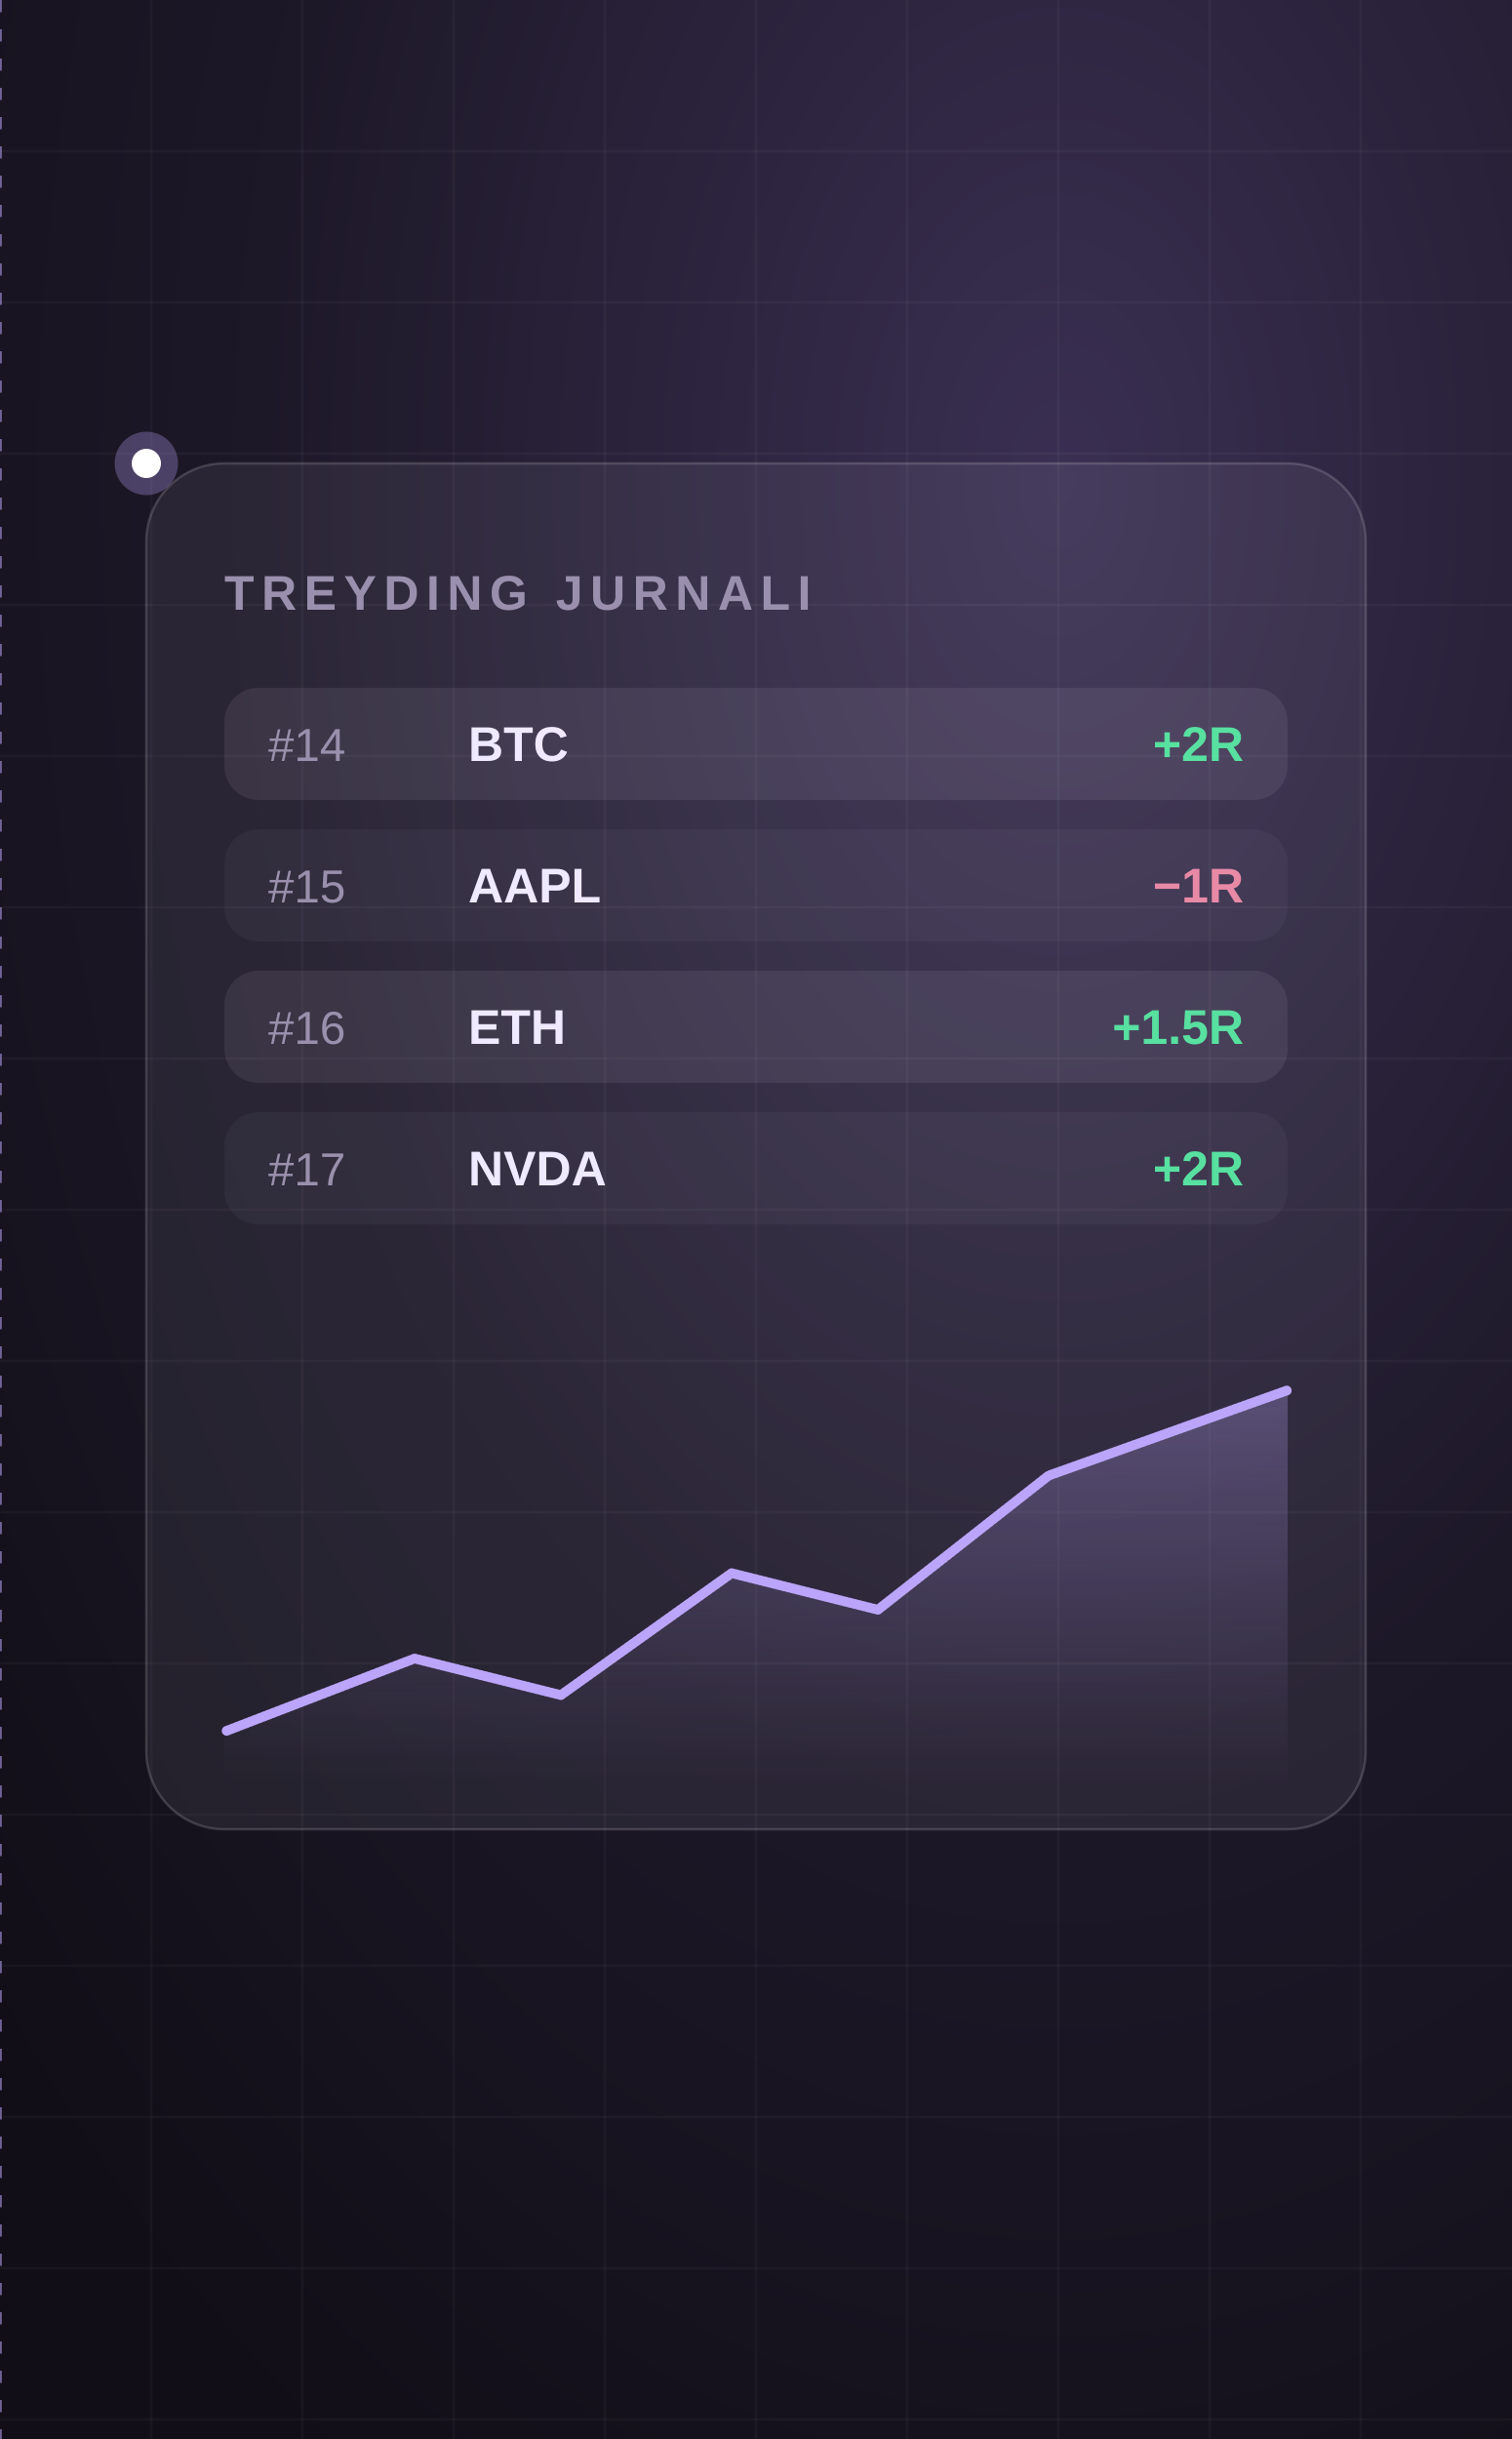
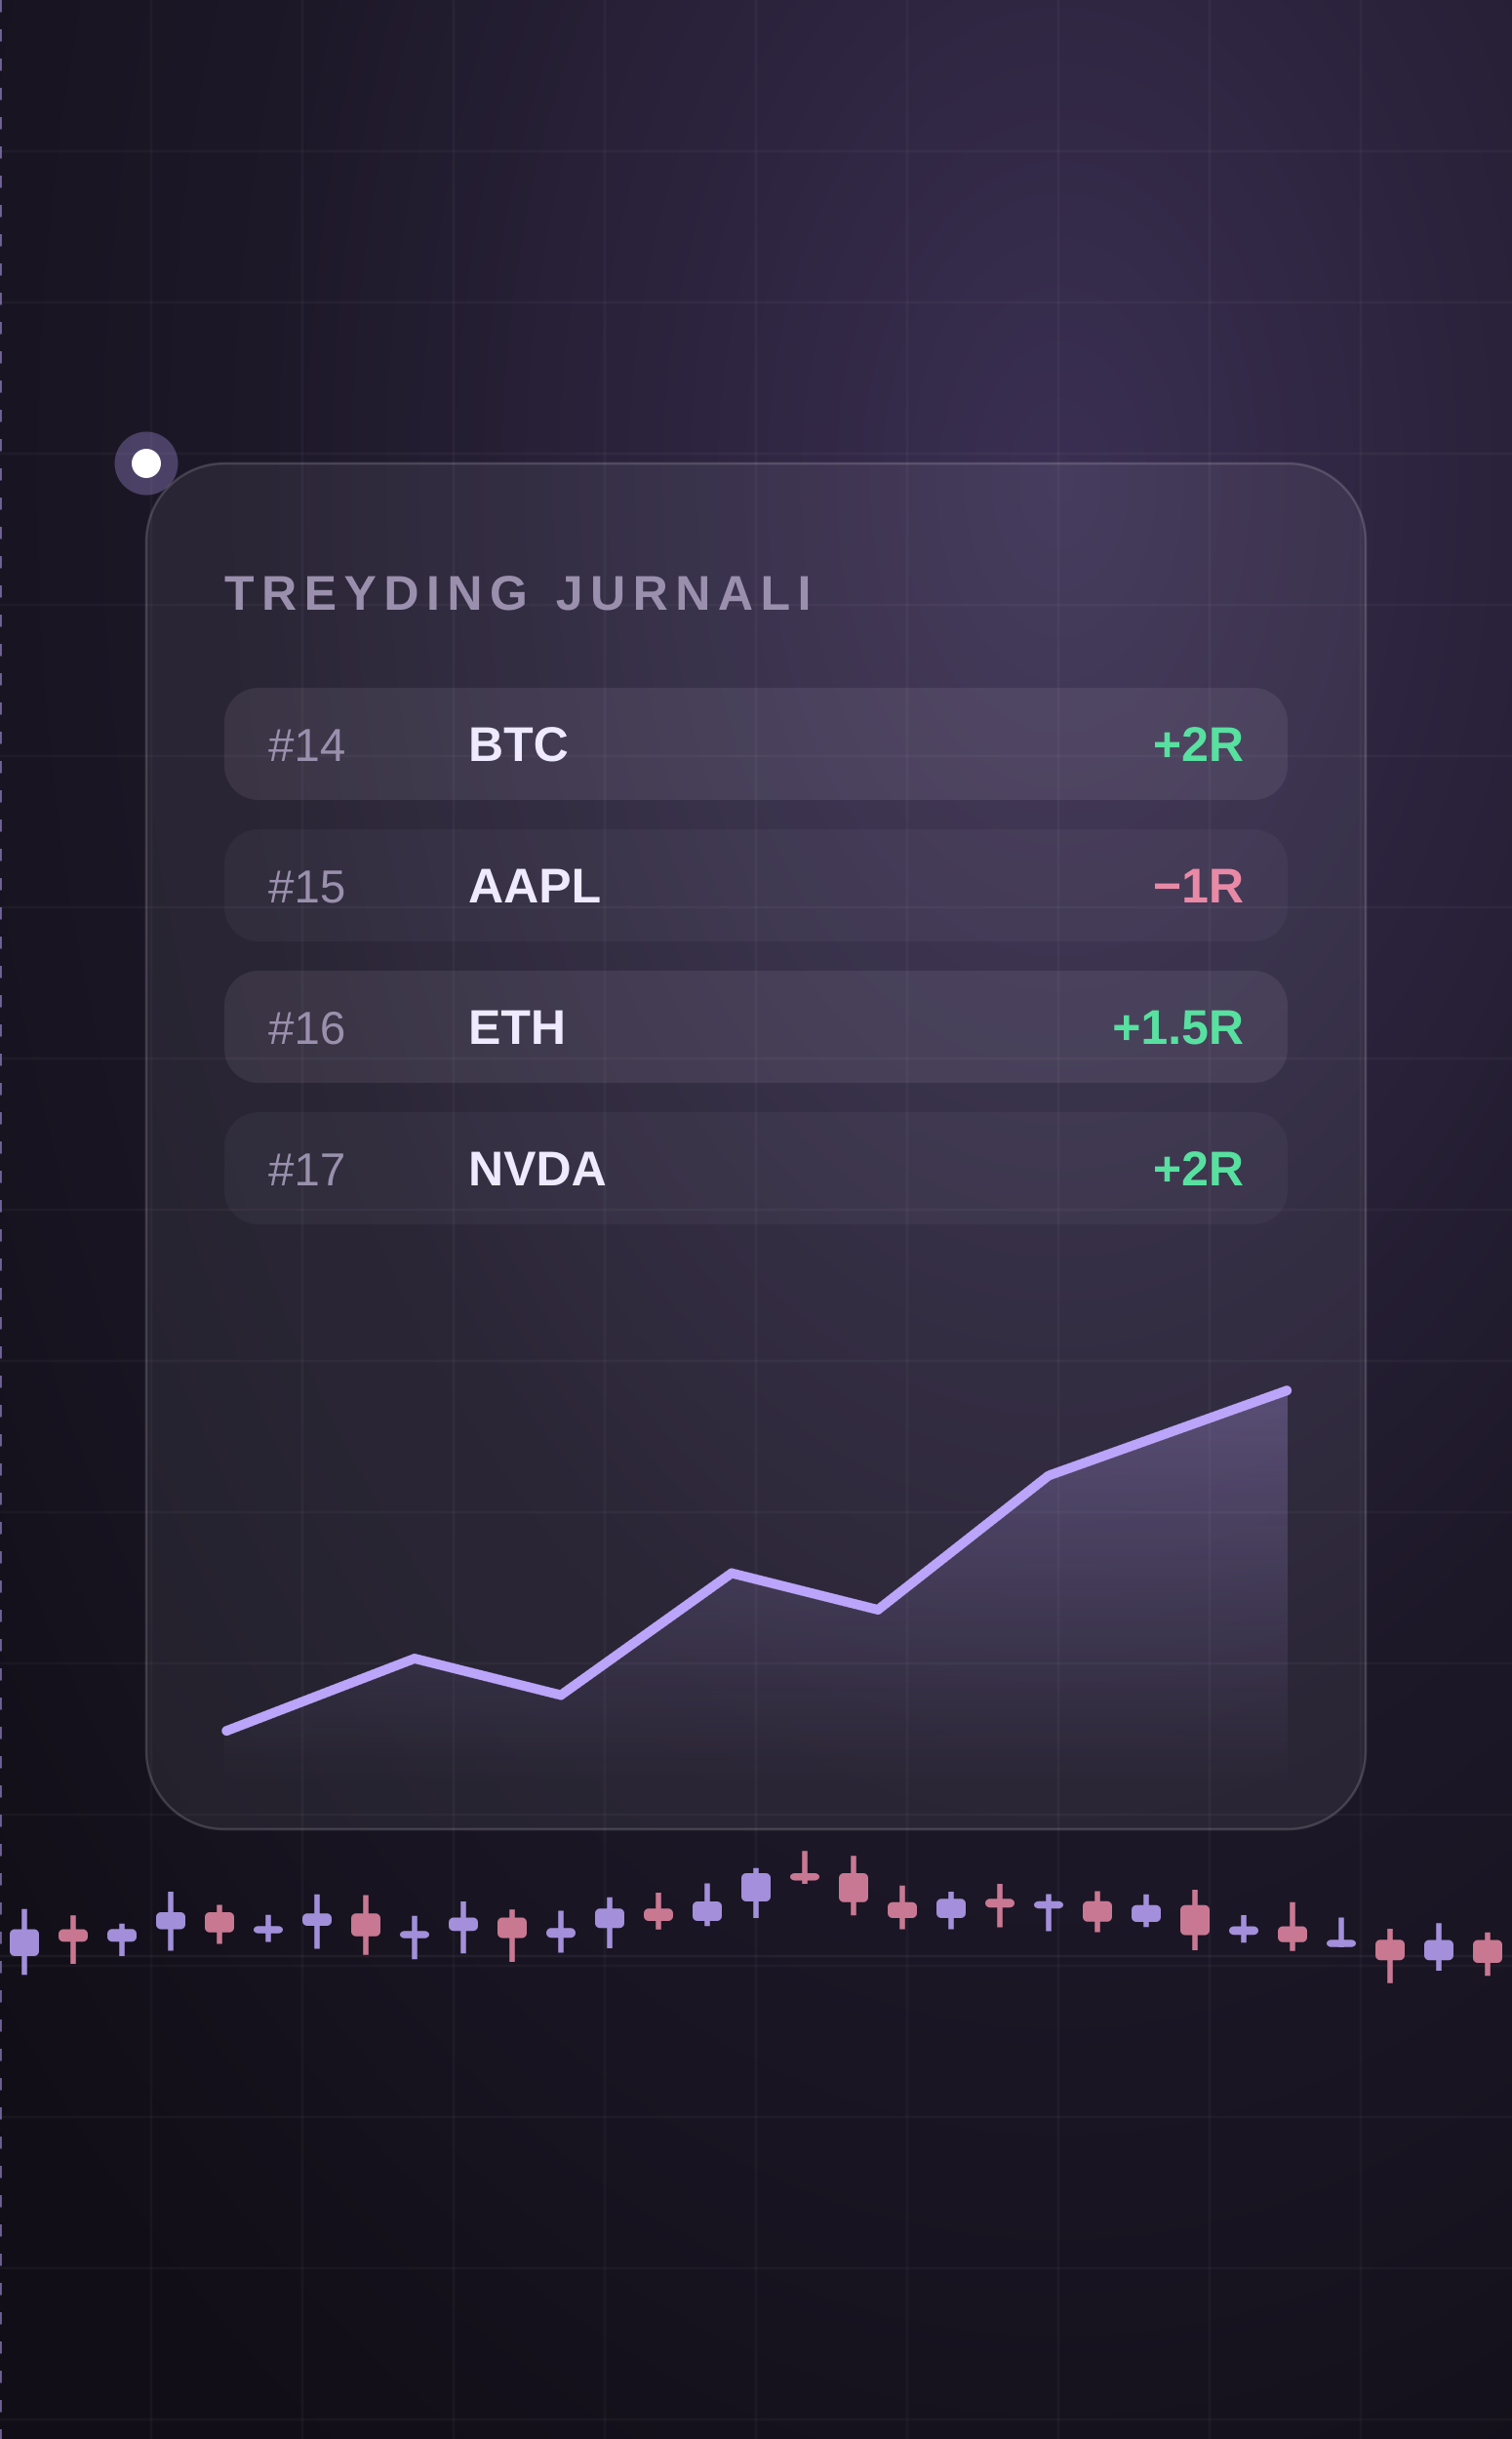
<svg xmlns="http://www.w3.org/2000/svg" width="620" height="1000" viewBox="0 0 620 1000">
  <style>
text{font-family:Arial,Helvetica,"Liberation Sans",sans-serif}
@keyframes grow{from{transform:scaleY(.05);opacity:0}to{transform:none;opacity:1}}
@keyframes live{0%,100%{transform:none}50%{transform:scaleY(1.22)}}
@keyframes flo{0%,100%{transform:translateY(0)}50%{transform:translateY(-6px)}}
@keyframes br{0%,100%{opacity:.7;transform:scale(1)}50%{opacity:1;transform:scale(1.1)}}
@keyframes march{to{stroke-dashoffset:-60}}
@keyframes draw{0%{stroke-dashoffset:1;opacity:1}38%{stroke-dashoffset:0}86%{stroke-dashoffset:0;opacity:1}96%{opacity:0}100%{stroke-dashoffset:1;opacity:0}}
@keyframes bob{0%,100%{transform:none}50%{transform:scaleY(.72)}}
@keyframes dp{0%,100%{transform:scale(1)}50%{transform:scale(1.18)}}
@keyframes hl{0%,100%{opacity:.35}50%{opacity:1}}
@keyframes rin{from{opacity:0;transform:translateX(-18px)}to{opacity:1;transform:none}}
@keyframes bobx{0%,100%{transform:none}50%{transform:scaleX(.78)}}
.row{animation:rin .8s cubic-bezier(.2,.8,.2,1) both}
.barx{transform-box:fill-box;animation:bobx 2.6s ease-in-out infinite}
.cd,.bar,.dot,.glow{transform-box:fill-box}
- @keyframes wave{0%,100%{transform:none}50%{transform:scaleY(.78)}}
- .cd{transform-origin:50% 100%;animation:grow .7s cubic-bezier(.2,.8,.2,1) both,wave 2.8s ease-in-out infinite}
+ @keyframes tick{0%,100%{transform:scaleY(1)}35%{transform:scaleY(var(--a,.7))}70%{transform:scaleY(var(--b,1.12))}}
+ .cd{transform-origin:50% 55%;animation:grow .7s cubic-bezier(.2,.8,.2,1) both,tick 2s ease-in-out infinite}
+ @keyframes stream{to{transform:translateX(-640px)}}
+ .stream{animation:stream 16s linear infinite}
.cd.live{transform-origin:50% 50%;animation:grow .7s cubic-bezier(.2,.8,.2,1) both,live 1.6s ease-in-out infinite}
@keyframes scan{from{transform:translateX(-90px)}to{transform:translateX(710px)}}
.scan{animation:scan 6.5s cubic-bezier(.45,0,.55,1) infinite}
.chip{animation:flo 4.5s ease-in-out infinite}
.glow{transform-origin:50% 50%;animation:br 6s ease-in-out infinite}
.dash{animation:march 3.2s linear infinite}
.draw{stroke-dasharray:1;stroke-dashoffset:1;animation:draw 8s cubic-bezier(.4,0,.2,1) .3s infinite}
.bar{transform-origin:50% 100%;animation:bob 2.4s ease-in-out infinite}
.dot{transform-origin:50% 50%;animation:dp 2.2s ease-in-out infinite}
.hl{animation:hl 2.2s ease-in-out infinite}
@media (prefers-reduced-motion:reduce){*{animation:none!important}.draw{stroke-dasharray:none;stroke-dashoffset:0}.scan,.mdot{display:none}}
</style>
  <defs>
    <radialGradient id="bg" cx="70%" cy="20%" r="95%">
      <stop offset="0" stop-color="#3a2f52" />
      <stop offset=".55" stop-color="#1d1828" />
      <stop offset="1" stop-color="#110e17" />
    </radialGradient>
    <radialGradient id="glow" cx="50%" cy="50%" r="50%">
      <stop offset="0" stop-color="#a697eb" stop-opacity=".35" />
      <stop offset="1" stop-color="#a697eb" stop-opacity="0" />
    </radialGradient>
    <linearGradient id="scanG" x1="0" y1="0" x2="1" y2="0">
      <stop offset="0" stop-color="#bba5fa" stop-opacity="0" />
      <stop offset="1" stop-color="#bba5fa" stop-opacity=".2" />
    </linearGradient>
    <linearGradient id="fadeUp" x1="0" y1="0" x2="0" y2="1">
      <stop offset="0" stop-color="#bba5fa" stop-opacity=".35" />
      <stop offset="1" stop-color="#bba5fa" stop-opacity="0" />
    </linearGradient>
  </defs>
  <rect width="620" height="1000" fill="url(#bg)" />
  <line x1="62" y1="0" x2="62" y2="1000" stroke="#fff" stroke-opacity=".035" />
  <line x1="124" y1="0" x2="124" y2="1000" stroke="#fff" stroke-opacity=".035" />
  <line x1="186" y1="0" x2="186" y2="1000" stroke="#fff" stroke-opacity=".035" />
  <line x1="248" y1="0" x2="248" y2="1000" stroke="#fff" stroke-opacity=".035" />
  <line x1="310" y1="0" x2="310" y2="1000" stroke="#fff" stroke-opacity=".035" />
  <line x1="372" y1="0" x2="372" y2="1000" stroke="#fff" stroke-opacity=".035" />
  <line x1="434" y1="0" x2="434" y2="1000" stroke="#fff" stroke-opacity=".035" />
  <line x1="496" y1="0" x2="496" y2="1000" stroke="#fff" stroke-opacity=".035" />
  <line x1="558" y1="0" x2="558" y2="1000" stroke="#fff" stroke-opacity=".035" />
  <line x1="0" y1="62" x2="620" y2="62" stroke="#fff" stroke-opacity=".035" />
  <line x1="0" y1="124" x2="620" y2="124" stroke="#fff" stroke-opacity=".035" />
  <line x1="0" y1="186" x2="620" y2="186" stroke="#fff" stroke-opacity=".035" />
  <line x1="0" y1="248" x2="620" y2="248" stroke="#fff" stroke-opacity=".035" />
  <line x1="0" y1="310" x2="620" y2="310" stroke="#fff" stroke-opacity=".035" />
  <line x1="0" y1="372" x2="620" y2="372" stroke="#fff" stroke-opacity=".035" />
  <line x1="0" y1="434" x2="620" y2="434" stroke="#fff" stroke-opacity=".035" />
  <line x1="0" y1="496" x2="620" y2="496" stroke="#fff" stroke-opacity=".035" />
  <line x1="0" y1="558" x2="620" y2="558" stroke="#fff" stroke-opacity=".035" />
  <line x1="0" y1="620" x2="620" y2="620" stroke="#fff" stroke-opacity=".035" />
  <line x1="0" y1="682" x2="620" y2="682" stroke="#fff" stroke-opacity=".035" />
  <line x1="0" y1="744" x2="620" y2="744" stroke="#fff" stroke-opacity=".035" />
  <line x1="0" y1="806" x2="620" y2="806" stroke="#fff" stroke-opacity=".035" />
  <line x1="0" y1="868" x2="620" y2="868" stroke="#fff" stroke-opacity=".035" />
  <line x1="0" y1="930" x2="620" y2="930" stroke="#fff" stroke-opacity=".035" />
  <line x1="0" y1="992" x2="620" y2="992" stroke="#fff" stroke-opacity=".035" />
  <g transform="translate(60 190)">
    <rect width="500" height="560" rx="32" fill="#efeaff" fill-opacity=".07" stroke="#fff" stroke-opacity=".16" />
    <text x="32" y="60" font-size="20" font-weight="700" fill="#9a90ad" letter-spacing="3">TREYDING JURNALI</text>
    <g transform="translate(32 92)">
      <g class="row" style="animation-delay:200ms">
        <rect width="436" height="46" rx="14" fill="#efeaff" fill-opacity="0.08" />
        <text x="18" y="30" font-size="19" fill="#9a90ad">#14</text>
        <text x="100" y="30" font-size="20" font-weight="700" fill="#efeaff">BTC</text>
        <text class="hl" style="animation-delay:-0s" x="418" y="30" text-anchor="end" font-size="20" font-weight="800" fill="#58e0a0">+2R</text>
      </g>
    </g>
    <g transform="translate(32 150)">
      <g class="row" style="animation-delay:330ms">
        <rect width="436" height="46" rx="14" fill="#efeaff" fill-opacity="0.04" />
        <text x="18" y="30" font-size="19" fill="#9a90ad">#15</text>
        <text x="100" y="30" font-size="20" font-weight="700" fill="#efeaff">AAPL</text>
        <text class="hl" style="animation-delay:-0.5s" x="418" y="30" text-anchor="end" font-size="20" font-weight="800" fill="#e88aa6">−1R</text>
      </g>
    </g>
    <g transform="translate(32 208)">
      <g class="row" style="animation-delay:460ms">
        <rect width="436" height="46" rx="14" fill="#efeaff" fill-opacity="0.08" />
        <text x="18" y="30" font-size="19" fill="#9a90ad">#16</text>
        <text x="100" y="30" font-size="20" font-weight="700" fill="#efeaff">ETH</text>
        <text class="hl" style="animation-delay:-1s" x="418" y="30" text-anchor="end" font-size="20" font-weight="800" fill="#58e0a0">+1.5R</text>
      </g>
    </g>
    <g transform="translate(32 266)">
      <g class="row" style="animation-delay:590ms">
        <rect width="436" height="46" rx="14" fill="#efeaff" fill-opacity="0.04" />
        <text x="18" y="30" font-size="19" fill="#9a90ad">#17</text>
        <text x="100" y="30" font-size="20" font-weight="700" fill="#efeaff">NVDA</text>
        <text class="hl" style="animation-delay:-1.5s" x="418" y="30" text-anchor="end" font-size="20" font-weight="800" fill="#58e0a0">+2R</text>
      </g>
    </g>
    <path class="draw" pathLength="1" d="M32 520 L110 490 L170 505 L240 455 L300 470 L370 415 L468 380" fill="none" stroke="#bba5fa" stroke-width="4" stroke-linecap="round" stroke-linejoin="round" />
    <g class="mdot">
      <circle r="13" fill="#bba5fa" opacity=".3">
        <animateMotion dur="5.5s" repeatCount="indefinite" path="M32 520 L110 490 L170 505 L240 455 L300 470 L370 415 L468 380" />
      </circle>
      <circle r="6" fill="#fff">
        <animateMotion dur="5.5s" repeatCount="indefinite" path="M32 520 L110 490 L170 505 L240 455 L300 470 L370 415 L468 380" />
      </circle>
    </g>
    <path d="M32 520 L110 490 L170 505 L240 455 L300 470 L370 415 L468 380 L468 540 L32 540 Z" fill="url(#fadeUp)" opacity=".8" />
  </g>
+   <g transform="translate(0 760)" opacity=".85">
+     <line x1="0" x2="1240" y1="42" y2="42" stroke="#fff" stroke-opacity=".06" />
+     <g class="stream">
+       <g class="cd" style="--a:0.66;--b:1.21;animation-duration:.7s,1.40s;animation-delay:300ms,0ms">
+         <line x1="10" x2="10" y1="22.7" y2="49.7" stroke="#bba5fa" stroke-width="2.2" />
+         <rect x="4" y="31.0" width="12" height="11.0" rx="2" fill="#bba5fa" />
+       </g>
+       <g class="cd" style="--a:0.73;--b:1.26;animation-duration:.7s,1.36s;animation-delay:325ms,173ms">
+         <line x1="30" x2="30" y1="25.3" y2="45.2" stroke="#e88aa6" stroke-width="2.2" />
+         <rect x="24" y="31.0" width="12" height="5.1" rx="2" fill="#e88aa6" />
+       </g>
+       <g class="cd" style="--a:0.68;--b:1.20;animation-duration:.7s,1.46s;animation-delay:350ms,346ms">
+         <line x1="50" x2="50" y1="28.7" y2="42.0" stroke="#bba5fa" stroke-width="2.2" />
+         <rect x="44" y="30.9" width="12" height="5.2" rx="2" fill="#bba5fa" />
+       </g>
+       <g class="cd" style="--a:0.62;--b:1.12;animation-duration:.7s,2.22s;animation-delay:375ms,519ms">
+         <line x1="70" x2="70" y1="15.6" y2="39.8" stroke="#bba5fa" stroke-width="2.2" />
+         <rect x="64" y="24.0" width="12" height="7.0" rx="2" fill="#bba5fa" />
+       </g>
+       <g class="cd" style="--a:0.68;--b:1.09;animation-duration:.7s,1.13s;animation-delay:400ms,692ms">
+         <line x1="90" x2="90" y1="21.0" y2="37.0" stroke="#e88aa6" stroke-width="2.2" />
+         <rect x="84" y="24.0" width="12" height="8.3" rx="2" fill="#e88aa6" />
+       </g>
+       <g class="cd" style="--a:0.62;--b:1.17;animation-duration:.7s,1.70s;animation-delay:425ms,865ms">
+         <line x1="110" x2="110" y1="25.1" y2="36.2" stroke="#bba5fa" stroke-width="2.2" />
+         <rect x="104" y="29.7" width="12" height="3.0" rx="2" fill="#bba5fa" />
+       </g>
+       <g class="cd" style="--a:0.55;--b:1.23;animation-duration:.7s,1.42s;animation-delay:450ms,1038ms">
+         <line x1="130" x2="130" y1="16.7" y2="39.0" stroke="#bba5fa" stroke-width="2.2" />
+         <rect x="124" y="24.5" width="12" height="5.1" rx="2" fill="#bba5fa" />
+       </g>
+       <g class="cd" style="--a:0.60;--b:1.12;animation-duration:.7s,2.29s;animation-delay:475ms,1211ms">
+         <line x1="150" x2="150" y1="17.0" y2="41.5" stroke="#e88aa6" stroke-width="2.2" />
+         <rect x="144" y="24.5" width="12" height="9.4" rx="2" fill="#e88aa6" />
+       </g>
+       <g class="cd" style="--a:0.53;--b:1.12;animation-duration:.7s,1.81s;animation-delay:500ms,1384ms">
+         <line x1="170" x2="170" y1="25.5" y2="43.3" stroke="#bba5fa" stroke-width="2.2" />
+         <rect x="164" y="31.7" width="12" height="3.0" rx="2" fill="#bba5fa" />
+       </g>
+       <g class="cd" style="--a:0.46;--b:1.10;animation-duration:.7s,1.99s;animation-delay:525ms,57ms">
+         <line x1="190" x2="190" y1="19.6" y2="40.9" stroke="#bba5fa" stroke-width="2.2" />
+         <rect x="184" y="26.2" width="12" height="5.5" rx="2" fill="#bba5fa" />
+       </g>
+       <g class="cd" style="--a:0.49;--b:1.13;animation-duration:.7s,1.82s;animation-delay:550ms,230ms">
+         <line x1="210" x2="210" y1="22.9" y2="44.4" stroke="#e88aa6" stroke-width="2.2" />
+         <rect x="204" y="26.2" width="12" height="8.4" rx="2" fill="#e88aa6" />
+       </g>
+       <g class="cd" style="--a:0.76;--b:1.27;animation-duration:.7s,1.80s;animation-delay:575ms,403ms">
+         <line x1="230" x2="230" y1="23.4" y2="40.6" stroke="#bba5fa" stroke-width="2.2" />
+         <rect x="224" y="30.5" width="12" height="4.0" rx="2" fill="#bba5fa" />
+       </g>
+       <g class="cd" style="--a:0.68;--b:1.17;animation-duration:.7s,2.43s;animation-delay:600ms,576ms">
+         <line x1="250" x2="250" y1="17.9" y2="38.8" stroke="#bba5fa" stroke-width="2.2" />
+         <rect x="244" y="22.5" width="12" height="8.0" rx="2" fill="#bba5fa" />
+       </g>
+       <g class="cd" style="--a:0.71;--b:1.12;animation-duration:.7s,1.22s;animation-delay:625ms,749ms">
+         <line x1="270" x2="270" y1="16.0" y2="31.1" stroke="#e88aa6" stroke-width="2.2" />
+         <rect x="264" y="22.5" width="12" height="5.1" rx="2" fill="#e88aa6" />
+       </g>
+       <g class="cd" style="--a:0.62;--b:1.19;animation-duration:.7s,1.66s;animation-delay:650ms,922ms">
+         <line x1="290" x2="290" y1="12.2" y2="29.7" stroke="#bba5fa" stroke-width="2.2" />
+         <rect x="284" y="19.6" width="12" height="8.0" rx="2" fill="#bba5fa" />
+       </g>
+       <g class="cd" style="--a:0.52;--b:1.23;animation-duration:.7s,1.25s;animation-delay:675ms,1095ms">
+         <line x1="310" x2="310" y1="5.9" y2="26.4" stroke="#bba5fa" stroke-width="2.2" />
+         <rect x="304" y="8.0" width="12" height="11.6" rx="2" fill="#bba5fa" />
+       </g>
+       <g class="cd" style="--a:0.54;--b:1.09;animation-duration:.7s,2.00s;animation-delay:700ms,1268ms">
+         <line x1="330" x2="330" y1="-1.1" y2="12.4" stroke="#e88aa6" stroke-width="2.2" />
+         <rect x="324" y="8.0" width="12" height="3.0" rx="2" fill="#e88aa6" />
+       </g>
+       <g class="cd" style="--a:0.79;--b:1.08;animation-duration:.7s,1.40s;animation-delay:725ms,1441ms">
+         <line x1="350" x2="350" y1="0.9" y2="25.3" stroke="#e88aa6" stroke-width="2.2" />
+         <rect x="344" y="8.0" width="12" height="11.9" rx="2" fill="#e88aa6" />
+       </g>
+       <g class="cd" style="--a:0.69;--b:1.26;animation-duration:.7s,1.45s;animation-delay:750ms,114ms">
+         <line x1="370" x2="370" y1="13.1" y2="31.0" stroke="#e88aa6" stroke-width="2.2" />
+         <rect x="364" y="19.9" width="12" height="6.5" rx="2" fill="#e88aa6" />
+       </g>
+       <g class="cd" style="--a:0.70;--b:1.27;animation-duration:.7s,1.15s;animation-delay:775ms,287ms">
+         <line x1="390" x2="390" y1="15.6" y2="31.0" stroke="#bba5fa" stroke-width="2.2" />
+         <rect x="384" y="18.5" width="12" height="7.9" rx="2" fill="#bba5fa" />
+       </g>
+       <g class="cd" style="--a:0.59;--b:1.18;animation-duration:.7s,2.51s;animation-delay:800ms,460ms">
+         <line x1="410" x2="410" y1="12.4" y2="30.2" stroke="#e88aa6" stroke-width="2.2" />
+         <rect x="404" y="18.5" width="12" height="3.6" rx="2" fill="#e88aa6" />
+       </g>
+       <g class="cd" style="--a:0.48;--b:1.28;animation-duration:.7s,1.52s;animation-delay:825ms,633ms">
+         <line x1="430" x2="430" y1="16.6" y2="31.8" stroke="#bba5fa" stroke-width="2.2" />
+         <rect x="424" y="19.5" width="12" height="3.0" rx="2" fill="#bba5fa" />
+       </g>
+       <g class="cd" style="--a:0.48;--b:1.21;animation-duration:.7s,1.68s;animation-delay:850ms,806ms">
+         <line x1="450" x2="450" y1="15.4" y2="32.2" stroke="#e88aa6" stroke-width="2.2" />
+         <rect x="444" y="19.5" width="12" height="8.4" rx="2" fill="#e88aa6" />
+       </g>
+       <g class="cd" style="--a:0.71;--b:1.26;animation-duration:.7s,2.00s;animation-delay:875ms,979ms">
+         <line x1="470" x2="470" y1="16.7" y2="30.1" stroke="#bba5fa" stroke-width="2.2" />
+         <rect x="464" y="21.1" width="12" height="6.9" rx="2" fill="#bba5fa" />
+       </g>
+       <g class="cd" style="--a:0.58;--b:1.28;animation-duration:.7s,1.46s;animation-delay:900ms,1152ms">
+         <line x1="490" x2="490" y1="14.8" y2="39.6" stroke="#e88aa6" stroke-width="2.2" />
+         <rect x="484" y="21.1" width="12" height="12.3" rx="2" fill="#e88aa6" />
+       </g>
+       <g class="cd" style="--a:0.57;--b:1.13;animation-duration:.7s,2.08s;animation-delay:925ms,1325ms">
+         <line x1="510" x2="510" y1="25.2" y2="36.5" stroke="#bba5fa" stroke-width="2.2" />
+         <rect x="504" y="29.8" width="12" height="3.5" rx="2" fill="#bba5fa" />
+       </g>
+       <g class="cd" style="--a:0.79;--b:1.10;animation-duration:.7s,1.36s;animation-delay:950ms,1498ms">
+         <line x1="530" x2="530" y1="19.9" y2="39.9" stroke="#e88aa6" stroke-width="2.2" />
+         <rect x="524" y="29.8" width="12" height="6.5" rx="2" fill="#e88aa6" />
+       </g>
+       <g class="cd" style="--a:0.66;--b:1.26;animation-duration:.7s,1.28s;animation-delay:975ms,171ms">
+         <line x1="550" x2="550" y1="26.2" y2="38.4" stroke="#bba5fa" stroke-width="2.2" />
+         <rect x="544" y="35.3" width="12" height="3.0" rx="2" fill="#bba5fa" />
+       </g>
+       <g class="cd" style="--a:0.64;--b:1.25;animation-duration:.7s,2.36s;animation-delay:1000ms,344ms">
+         <line x1="570" x2="570" y1="30.8" y2="53.1" stroke="#e88aa6" stroke-width="2.2" />
+         <rect x="564" y="35.3" width="12" height="8.4" rx="2" fill="#e88aa6" />
+       </g>
+       <g class="cd" style="--a:0.50;--b:1.14;animation-duration:.7s,2.09s;animation-delay:1025ms,517ms">
+         <line x1="590" x2="590" y1="28.5" y2="48.0" stroke="#bba5fa" stroke-width="2.2" />
+         <rect x="584" y="35.4" width="12" height="8.3" rx="2" fill="#bba5fa" />
+       </g>
+       <g class="cd" style="--a:0.71;--b:1.22;animation-duration:.7s,2.48s;animation-delay:1050ms,690ms">
+         <line x1="610" x2="610" y1="32.3" y2="50.1" stroke="#e88aa6" stroke-width="2.2" />
+         <rect x="604" y="35.4" width="12" height="9.4" rx="2" fill="#e88aa6" />
+       </g>
+       <g class="cd" style="--a:0.68;--b:1.13;animation-duration:.7s,2.52s;animation-delay:1075ms,863ms">
+         <line x1="630" x2="630" y1="33.4" y2="51.9" stroke="#bba5fa" stroke-width="2.2" />
+         <rect x="624" y="37.0" width="12" height="7.8" rx="2" fill="#bba5fa" />
+       </g>
+       <g transform="translate(640 0)">
+         <g class="cd" style="--a:0.66;--b:1.21;animation-duration:.7s,1.40s;animation-delay:300ms,0ms">
+           <line x1="10" x2="10" y1="22.7" y2="49.7" stroke="#bba5fa" stroke-width="2.2" />
+           <rect x="4" y="31.0" width="12" height="11.0" rx="2" fill="#bba5fa" />
+         </g>
+         <g class="cd" style="--a:0.73;--b:1.26;animation-duration:.7s,1.36s;animation-delay:325ms,173ms">
+           <line x1="30" x2="30" y1="25.3" y2="45.2" stroke="#e88aa6" stroke-width="2.2" />
+           <rect x="24" y="31.0" width="12" height="5.1" rx="2" fill="#e88aa6" />
+         </g>
+         <g class="cd" style="--a:0.68;--b:1.20;animation-duration:.7s,1.46s;animation-delay:350ms,346ms">
+           <line x1="50" x2="50" y1="28.7" y2="42.0" stroke="#bba5fa" stroke-width="2.2" />
+           <rect x="44" y="30.9" width="12" height="5.2" rx="2" fill="#bba5fa" />
+         </g>
+         <g class="cd" style="--a:0.62;--b:1.12;animation-duration:.7s,2.22s;animation-delay:375ms,519ms">
+           <line x1="70" x2="70" y1="15.6" y2="39.8" stroke="#bba5fa" stroke-width="2.2" />
+           <rect x="64" y="24.0" width="12" height="7.0" rx="2" fill="#bba5fa" />
+         </g>
+         <g class="cd" style="--a:0.68;--b:1.09;animation-duration:.7s,1.13s;animation-delay:400ms,692ms">
+           <line x1="90" x2="90" y1="21.0" y2="37.0" stroke="#e88aa6" stroke-width="2.2" />
+           <rect x="84" y="24.0" width="12" height="8.3" rx="2" fill="#e88aa6" />
+         </g>
+         <g class="cd" style="--a:0.62;--b:1.17;animation-duration:.7s,1.70s;animation-delay:425ms,865ms">
+           <line x1="110" x2="110" y1="25.1" y2="36.2" stroke="#bba5fa" stroke-width="2.2" />
+           <rect x="104" y="29.7" width="12" height="3.0" rx="2" fill="#bba5fa" />
+         </g>
+         <g class="cd" style="--a:0.55;--b:1.23;animation-duration:.7s,1.42s;animation-delay:450ms,1038ms">
+           <line x1="130" x2="130" y1="16.7" y2="39.0" stroke="#bba5fa" stroke-width="2.2" />
+           <rect x="124" y="24.5" width="12" height="5.1" rx="2" fill="#bba5fa" />
+         </g>
+         <g class="cd" style="--a:0.60;--b:1.12;animation-duration:.7s,2.29s;animation-delay:475ms,1211ms">
+           <line x1="150" x2="150" y1="17.0" y2="41.5" stroke="#e88aa6" stroke-width="2.2" />
+           <rect x="144" y="24.5" width="12" height="9.4" rx="2" fill="#e88aa6" />
+         </g>
+         <g class="cd" style="--a:0.53;--b:1.12;animation-duration:.7s,1.81s;animation-delay:500ms,1384ms">
+           <line x1="170" x2="170" y1="25.5" y2="43.3" stroke="#bba5fa" stroke-width="2.2" />
+           <rect x="164" y="31.7" width="12" height="3.0" rx="2" fill="#bba5fa" />
+         </g>
+         <g class="cd" style="--a:0.46;--b:1.10;animation-duration:.7s,1.99s;animation-delay:525ms,57ms">
+           <line x1="190" x2="190" y1="19.6" y2="40.9" stroke="#bba5fa" stroke-width="2.2" />
+           <rect x="184" y="26.2" width="12" height="5.5" rx="2" fill="#bba5fa" />
+         </g>
+         <g class="cd" style="--a:0.49;--b:1.13;animation-duration:.7s,1.82s;animation-delay:550ms,230ms">
+           <line x1="210" x2="210" y1="22.9" y2="44.4" stroke="#e88aa6" stroke-width="2.2" />
+           <rect x="204" y="26.2" width="12" height="8.4" rx="2" fill="#e88aa6" />
+         </g>
+         <g class="cd" style="--a:0.76;--b:1.27;animation-duration:.7s,1.80s;animation-delay:575ms,403ms">
+           <line x1="230" x2="230" y1="23.4" y2="40.6" stroke="#bba5fa" stroke-width="2.2" />
+           <rect x="224" y="30.5" width="12" height="4.0" rx="2" fill="#bba5fa" />
+         </g>
+         <g class="cd" style="--a:0.68;--b:1.17;animation-duration:.7s,2.43s;animation-delay:600ms,576ms">
+           <line x1="250" x2="250" y1="17.9" y2="38.8" stroke="#bba5fa" stroke-width="2.2" />
+           <rect x="244" y="22.5" width="12" height="8.0" rx="2" fill="#bba5fa" />
+         </g>
+         <g class="cd" style="--a:0.71;--b:1.12;animation-duration:.7s,1.22s;animation-delay:625ms,749ms">
+           <line x1="270" x2="270" y1="16.0" y2="31.1" stroke="#e88aa6" stroke-width="2.2" />
+           <rect x="264" y="22.5" width="12" height="5.1" rx="2" fill="#e88aa6" />
+         </g>
+         <g class="cd" style="--a:0.62;--b:1.19;animation-duration:.7s,1.66s;animation-delay:650ms,922ms">
+           <line x1="290" x2="290" y1="12.2" y2="29.7" stroke="#bba5fa" stroke-width="2.2" />
+           <rect x="284" y="19.6" width="12" height="8.0" rx="2" fill="#bba5fa" />
+         </g>
+         <g class="cd" style="--a:0.52;--b:1.23;animation-duration:.7s,1.25s;animation-delay:675ms,1095ms">
+           <line x1="310" x2="310" y1="5.9" y2="26.4" stroke="#bba5fa" stroke-width="2.2" />
+           <rect x="304" y="8.0" width="12" height="11.6" rx="2" fill="#bba5fa" />
+         </g>
+         <g class="cd" style="--a:0.54;--b:1.09;animation-duration:.7s,2.00s;animation-delay:700ms,1268ms">
+           <line x1="330" x2="330" y1="-1.1" y2="12.4" stroke="#e88aa6" stroke-width="2.2" />
+           <rect x="324" y="8.0" width="12" height="3.0" rx="2" fill="#e88aa6" />
+         </g>
+         <g class="cd" style="--a:0.79;--b:1.08;animation-duration:.7s,1.40s;animation-delay:725ms,1441ms">
+           <line x1="350" x2="350" y1="0.9" y2="25.3" stroke="#e88aa6" stroke-width="2.2" />
+           <rect x="344" y="8.0" width="12" height="11.9" rx="2" fill="#e88aa6" />
+         </g>
+         <g class="cd" style="--a:0.69;--b:1.26;animation-duration:.7s,1.45s;animation-delay:750ms,114ms">
+           <line x1="370" x2="370" y1="13.1" y2="31.0" stroke="#e88aa6" stroke-width="2.2" />
+           <rect x="364" y="19.9" width="12" height="6.5" rx="2" fill="#e88aa6" />
+         </g>
+         <g class="cd" style="--a:0.70;--b:1.27;animation-duration:.7s,1.15s;animation-delay:775ms,287ms">
+           <line x1="390" x2="390" y1="15.6" y2="31.0" stroke="#bba5fa" stroke-width="2.2" />
+           <rect x="384" y="18.5" width="12" height="7.9" rx="2" fill="#bba5fa" />
+         </g>
+         <g class="cd" style="--a:0.59;--b:1.18;animation-duration:.7s,2.51s;animation-delay:800ms,460ms">
+           <line x1="410" x2="410" y1="12.4" y2="30.2" stroke="#e88aa6" stroke-width="2.2" />
+           <rect x="404" y="18.5" width="12" height="3.6" rx="2" fill="#e88aa6" />
+         </g>
+         <g class="cd" style="--a:0.48;--b:1.28;animation-duration:.7s,1.52s;animation-delay:825ms,633ms">
+           <line x1="430" x2="430" y1="16.6" y2="31.8" stroke="#bba5fa" stroke-width="2.2" />
+           <rect x="424" y="19.5" width="12" height="3.0" rx="2" fill="#bba5fa" />
+         </g>
+         <g class="cd" style="--a:0.48;--b:1.21;animation-duration:.7s,1.68s;animation-delay:850ms,806ms">
+           <line x1="450" x2="450" y1="15.4" y2="32.2" stroke="#e88aa6" stroke-width="2.2" />
+           <rect x="444" y="19.5" width="12" height="8.4" rx="2" fill="#e88aa6" />
+         </g>
+         <g class="cd" style="--a:0.71;--b:1.26;animation-duration:.7s,2.00s;animation-delay:875ms,979ms">
+           <line x1="470" x2="470" y1="16.7" y2="30.1" stroke="#bba5fa" stroke-width="2.2" />
+           <rect x="464" y="21.1" width="12" height="6.9" rx="2" fill="#bba5fa" />
+         </g>
+         <g class="cd" style="--a:0.58;--b:1.28;animation-duration:.7s,1.46s;animation-delay:900ms,1152ms">
+           <line x1="490" x2="490" y1="14.8" y2="39.6" stroke="#e88aa6" stroke-width="2.2" />
+           <rect x="484" y="21.1" width="12" height="12.3" rx="2" fill="#e88aa6" />
+         </g>
+         <g class="cd" style="--a:0.57;--b:1.13;animation-duration:.7s,2.08s;animation-delay:925ms,1325ms">
+           <line x1="510" x2="510" y1="25.2" y2="36.5" stroke="#bba5fa" stroke-width="2.2" />
+           <rect x="504" y="29.8" width="12" height="3.5" rx="2" fill="#bba5fa" />
+         </g>
+         <g class="cd" style="--a:0.79;--b:1.10;animation-duration:.7s,1.36s;animation-delay:950ms,1498ms">
+           <line x1="530" x2="530" y1="19.9" y2="39.9" stroke="#e88aa6" stroke-width="2.2" />
+           <rect x="524" y="29.8" width="12" height="6.5" rx="2" fill="#e88aa6" />
+         </g>
+         <g class="cd" style="--a:0.66;--b:1.26;animation-duration:.7s,1.28s;animation-delay:975ms,171ms">
+           <line x1="550" x2="550" y1="26.2" y2="38.4" stroke="#bba5fa" stroke-width="2.2" />
+           <rect x="544" y="35.3" width="12" height="3.0" rx="2" fill="#bba5fa" />
+         </g>
+         <g class="cd" style="--a:0.64;--b:1.25;animation-duration:.7s,2.36s;animation-delay:1000ms,344ms">
+           <line x1="570" x2="570" y1="30.8" y2="53.1" stroke="#e88aa6" stroke-width="2.2" />
+           <rect x="564" y="35.3" width="12" height="8.4" rx="2" fill="#e88aa6" />
+         </g>
+         <g class="cd" style="--a:0.50;--b:1.14;animation-duration:.7s,2.09s;animation-delay:1025ms,517ms">
+           <line x1="590" x2="590" y1="28.5" y2="48.0" stroke="#bba5fa" stroke-width="2.2" />
+           <rect x="584" y="35.4" width="12" height="8.3" rx="2" fill="#bba5fa" />
+         </g>
+         <g class="cd" style="--a:0.71;--b:1.22;animation-duration:.7s,2.48s;animation-delay:1050ms,690ms">
+           <line x1="610" x2="610" y1="32.3" y2="50.1" stroke="#e88aa6" stroke-width="2.2" />
+           <rect x="604" y="35.4" width="12" height="9.4" rx="2" fill="#e88aa6" />
+         </g>
+         <g class="cd" style="--a:0.68;--b:1.13;animation-duration:.7s,2.52s;animation-delay:1075ms,863ms">
+           <line x1="630" x2="630" y1="33.4" y2="51.9" stroke="#bba5fa" stroke-width="2.2" />
+           <rect x="624" y="37.0" width="12" height="7.8" rx="2" fill="#bba5fa" />
+         </g>
+       </g>
+     </g>
+   </g>
  <g class="scan">
    <rect x="-70" y="0" width="70" height="1000" fill="url(#scanG)" />
    <line x1="0" y1="0" x2="0" y2="1000" stroke="#bba5fa" stroke-opacity=".55" stroke-width="1.5" stroke-dasharray="5 7" />
  </g>
</svg>
